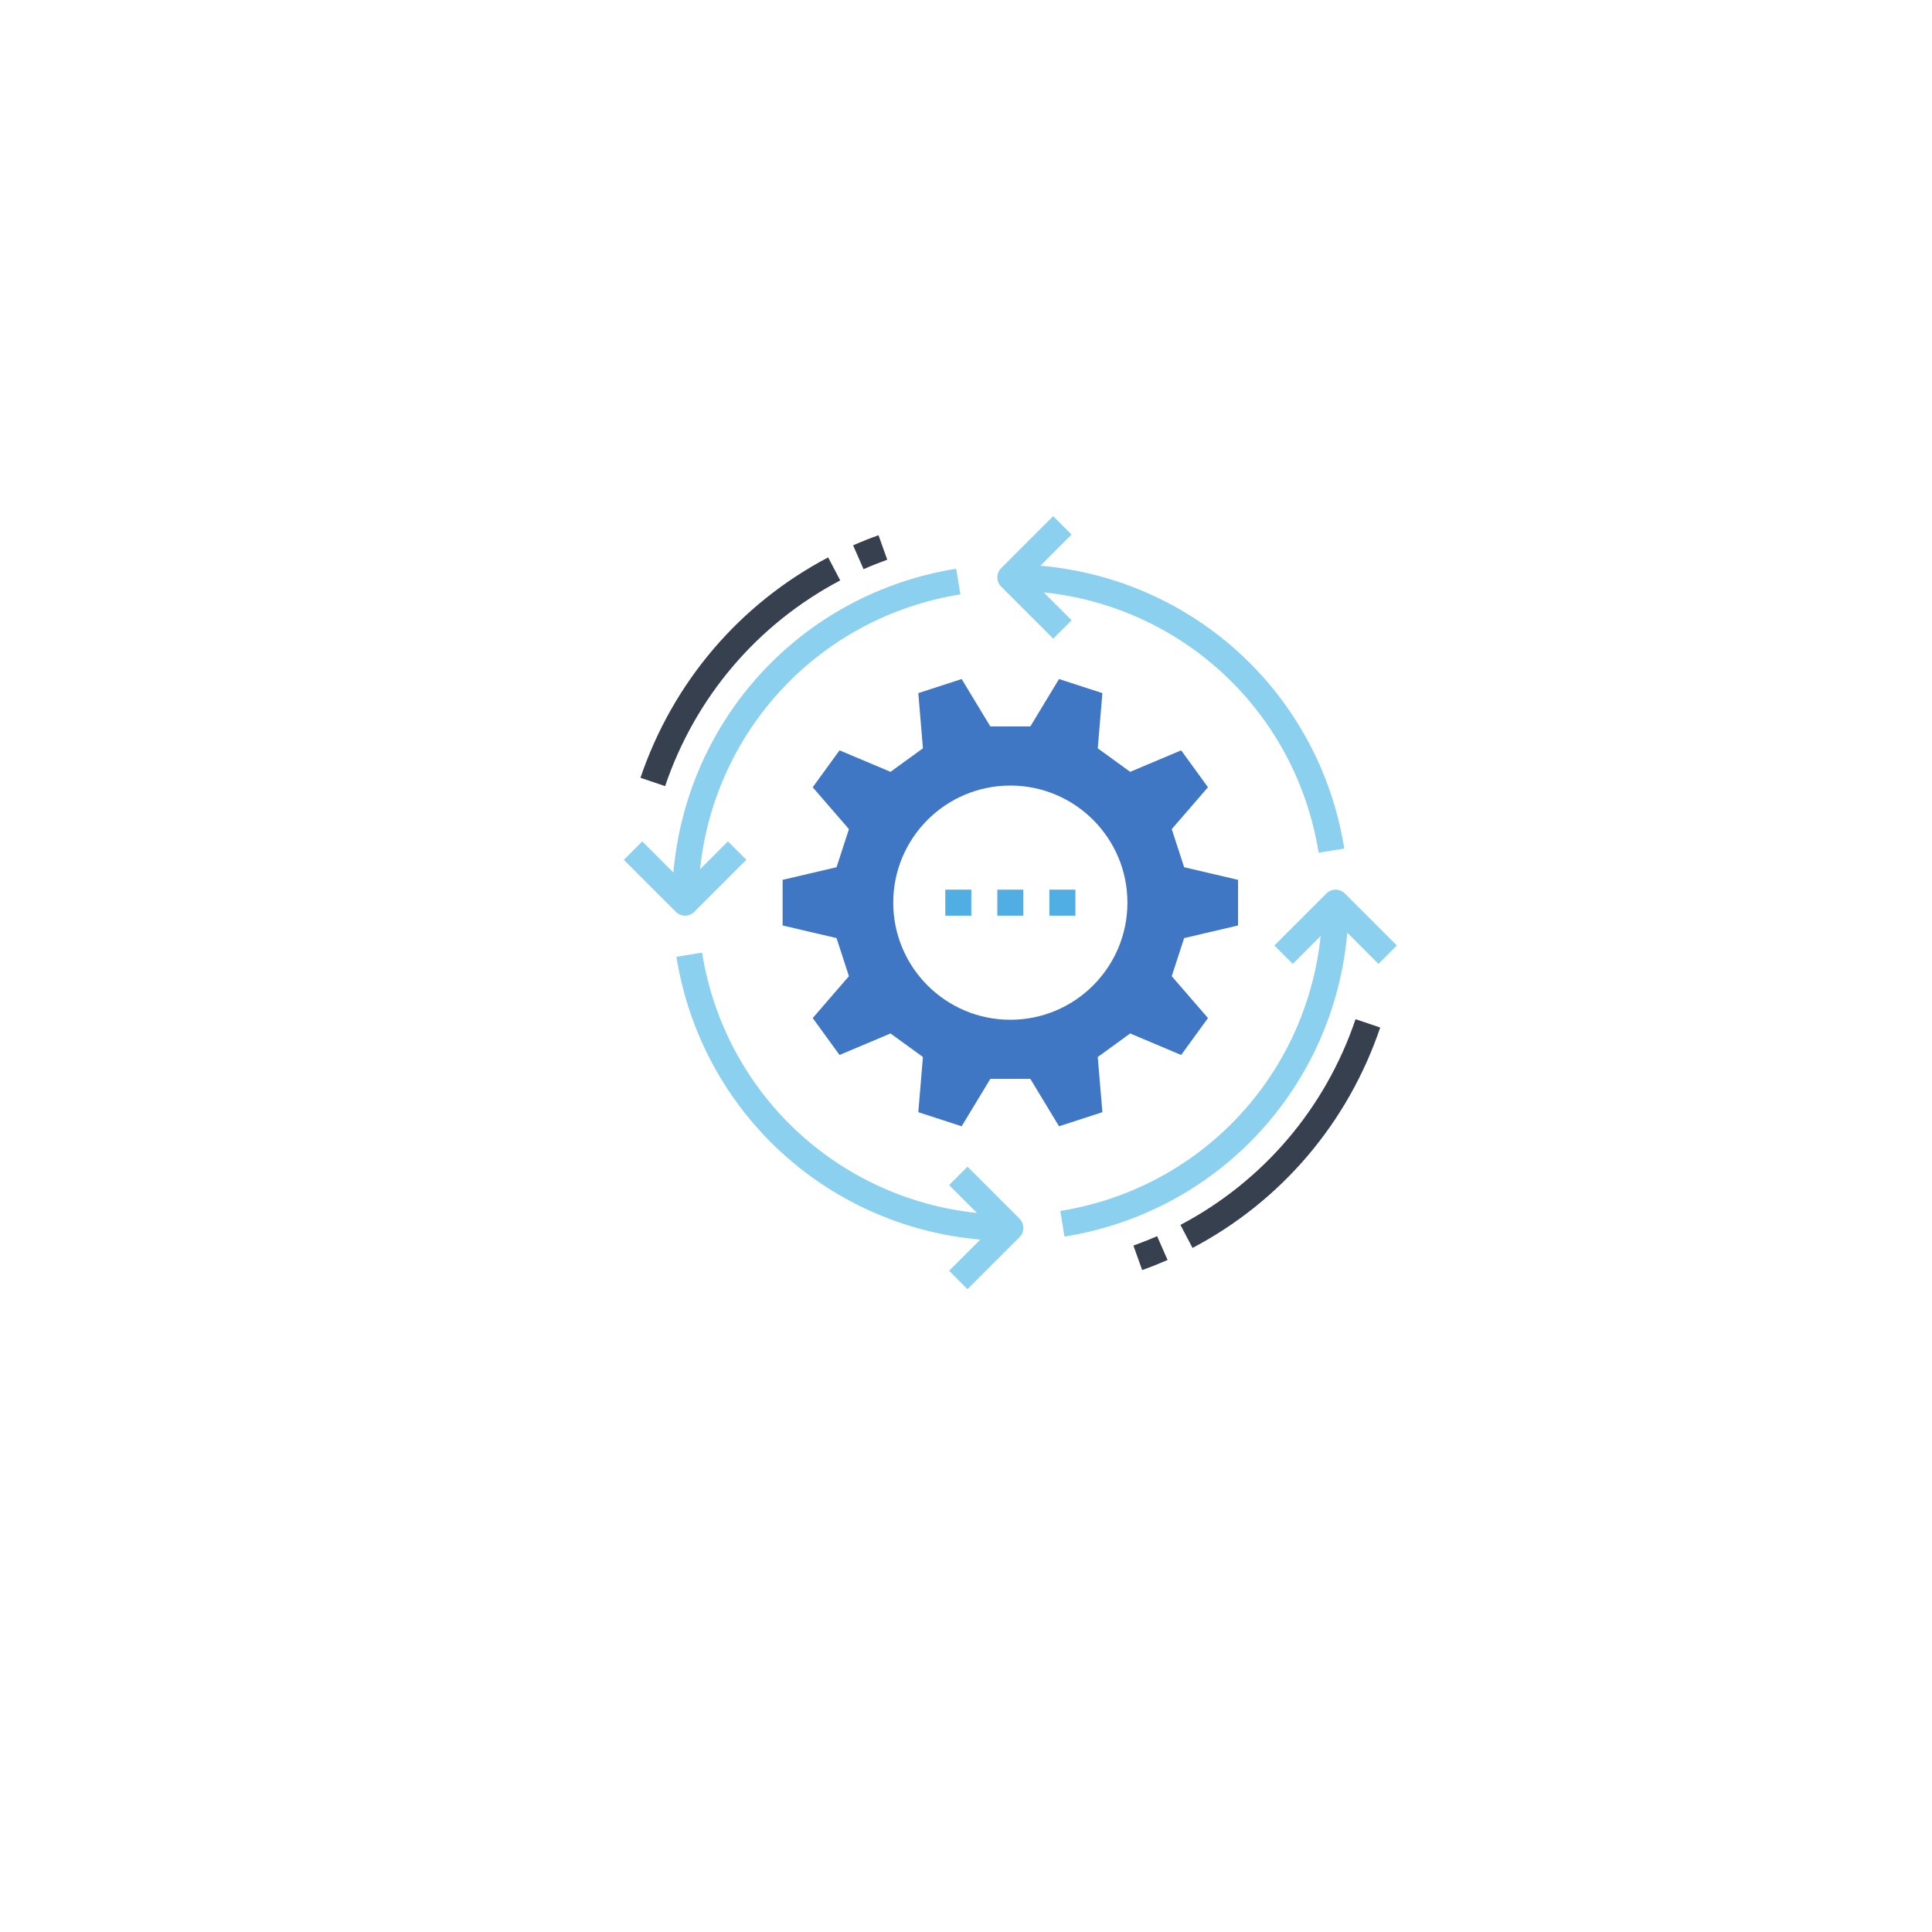
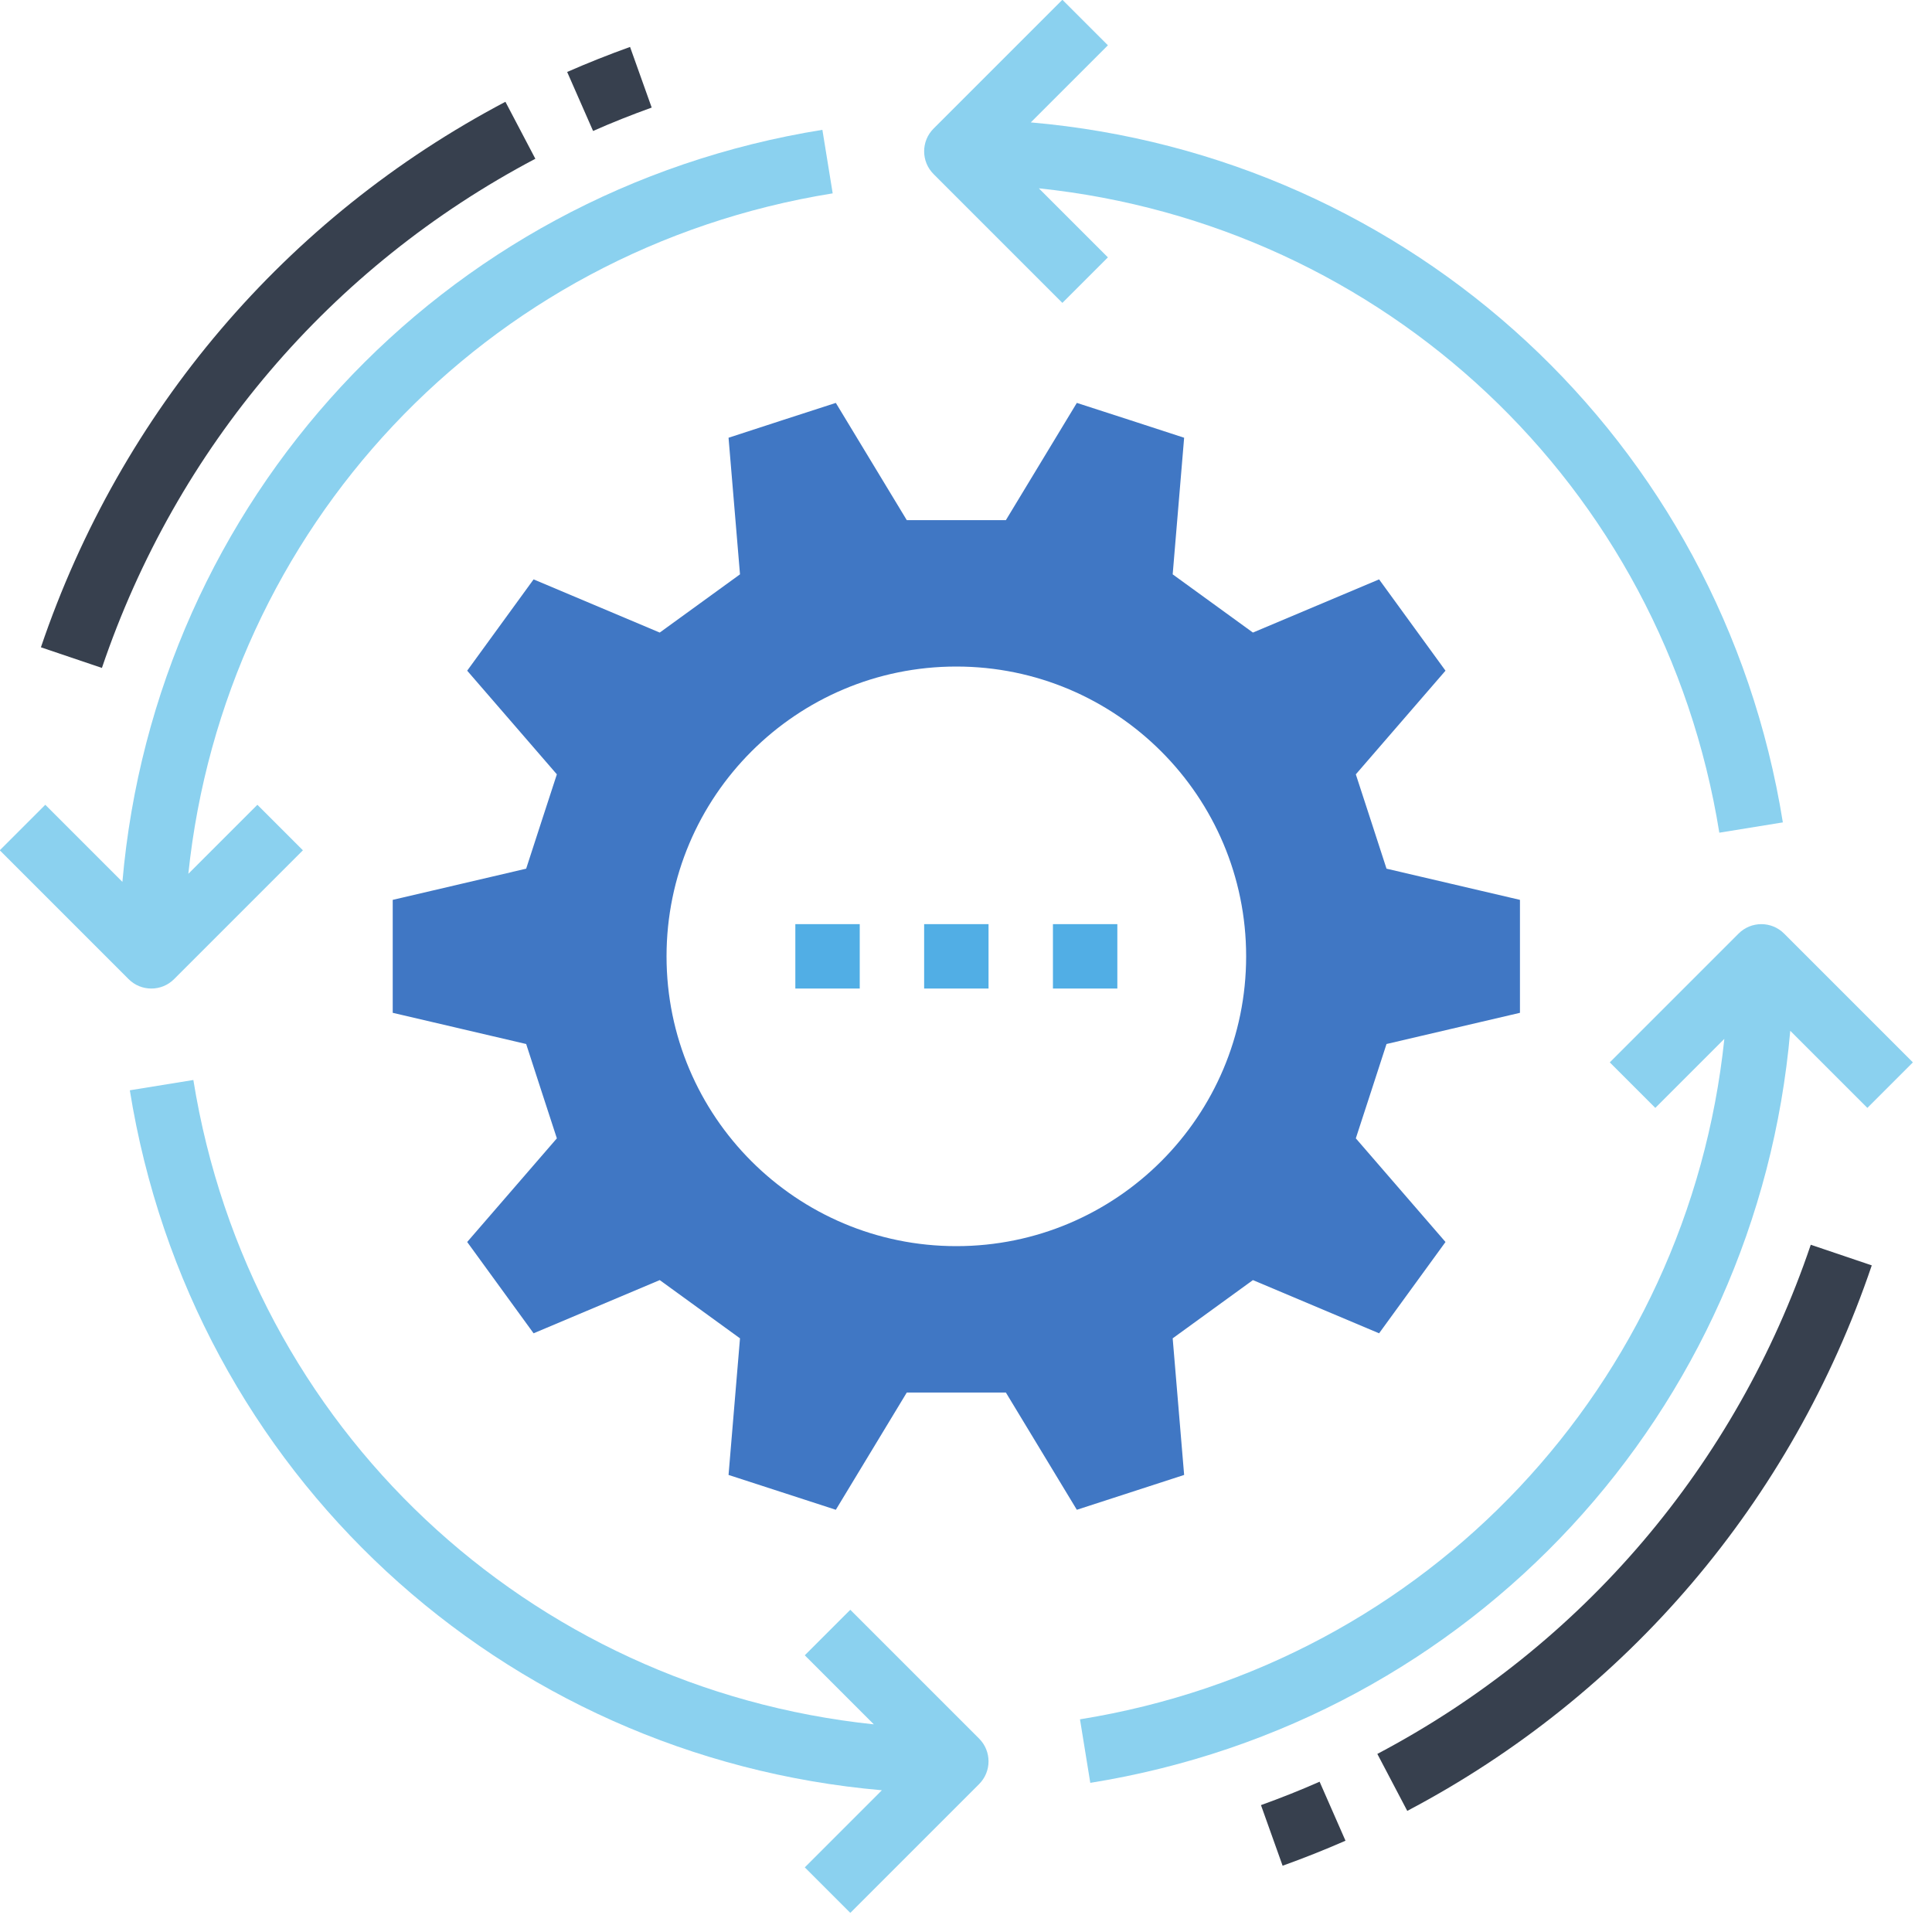
<svg xmlns="http://www.w3.org/2000/svg" width="375pt" height="375pt" viewBox="0 0 375 375" version="1.2">
  <defs>
    <clipPath id="clip1">
-       <path d="M 193 100.203 L 261 100.203 L 261 166 L 193 166 Z M 193 100.203 " />
+       <path d="M 25 209 L 192 209 L 192 371.25 L 25 371.25 Z M 25 209 " />
    </clipPath>
    <clipPath id="clip2">
-       <path d="M 121.105 110 L 187 110 L 187 178 L 121.105 178 Z M 121.105 110 " />
-     </clipPath>
-     <clipPath id="clip3">
-       <path d="M 131 184 L 199 184 L 199 250.203 L 131 250.203 Z M 131 184 " />
-     </clipPath>
-     <clipPath id="clip4">
-       <path d="M 205 172 L 271.105 172 L 271.105 241 L 205 241 Z M 205 172 " />
+       <path d="M 209 179 L 371.25 179 L 371.25 347 L 209 347 Z M 209 179 " />
    </clipPath>
  </defs>
  <g id="surface1">
+     <path style=" stroke:none;fill-rule:nonzero;fill:rgb(54.509%,81.96%,93.729%);fill-opacity:1;" d="M 201.641 36.555 C 268.512 43.559 322.832 93.949 333.719 161.625 L 346.051 159.625 C 334.109 85.332 273.832 30.18 200.078 23.758 L 215.043 8.793 L 206.207 -0.043 L 181.207 24.957 C 178.766 27.398 178.766 31.352 181.207 33.793 L 206.207 58.793 L 215.043 49.957 L 201.641 36.555 " />
+     <path style=" stroke:none;fill-rule:nonzero;fill:rgb(54.509%,81.96%,93.729%);fill-opacity:1;" d="M 33.793 190.043 L 58.793 165.043 L 49.957 156.207 L 36.555 169.609 C 43.559 102.738 93.949 48.418 161.625 37.531 L 159.625 25.199 C 85.332 37.141 30.18 97.418 23.758 171.172 L 8.793 156.207 L -0.043 165.043 L 24.957 190.043 C 26.176 191.266 27.766 191.875 29.375 191.875 C 30.984 191.875 32.574 191.266 33.793 190.043 " />
    <g clip-path="url(#clip1)" clip-rule="nonzero">
-       <path style=" stroke:none;fill-rule:nonzero;fill:rgb(54.509%,81.96%,93.729%);fill-opacity:1;" d="M 202.578 114.973 C 229.598 117.805 251.543 138.164 255.941 165.508 L 260.926 164.699 C 256.102 134.684 231.746 112.398 201.945 109.805 L 207.992 103.758 L 204.422 100.188 L 194.32 110.289 C 193.336 111.273 193.336 112.871 194.32 113.859 L 204.422 123.961 L 207.992 120.391 L 202.578 114.973 " />
+       <path style=" stroke:none;fill-rule:nonzero;fill:rgb(54.509%,81.96%,93.729%);fill-opacity:1;" d="M 165.043 312.457 L 156.207 321.293 L 169.609 334.695 C 102.738 327.691 48.418 277.301 37.531 209.625 L 25.199 211.625 C 37.141 285.918 97.418 341.07 171.172 347.488 L 156.207 362.457 L 165.043 371.293 L 190.043 346.293 C 192.484 343.852 192.484 339.898 190.043 337.457 L 165.043 312.457 " />
    </g>
    <g clip-path="url(#clip2)" clip-rule="nonzero">
-       <path style=" stroke:none;fill-rule:nonzero;fill:rgb(54.509%,81.96%,93.729%);fill-opacity:1;" d="M 134.762 176.992 L 144.863 166.891 L 141.289 163.32 L 135.875 168.734 C 138.707 141.715 159.066 119.77 186.41 115.367 L 185.602 110.387 C 155.586 115.211 133.301 139.566 130.707 169.367 L 124.66 163.32 L 121.09 166.891 L 131.191 176.992 C 131.684 177.484 132.324 177.73 132.977 177.73 C 133.625 177.73 134.266 177.484 134.762 176.992 " />
+       <path style=" stroke:none;fill-rule:nonzero;fill:rgb(54.509%,81.96%,93.729%);fill-opacity:1;" d="M 371.293 206.207 L 346.293 181.207 C 343.852 178.766 339.898 178.766 337.457 181.207 L 312.457 206.207 L 321.293 215.043 L 334.695 201.641 C 327.691 268.512 277.301 322.832 209.625 333.719 L 211.625 346.051 C 285.918 334.109 341.07 273.832 347.488 200.078 L 362.457 215.043 L 371.293 206.207 " />
    </g>
-     <g clip-path="url(#clip3)" clip-rule="nonzero">
-       <path style=" stroke:none;fill-rule:nonzero;fill:rgb(54.509%,81.96%,93.729%);fill-opacity:1;" d="M 187.789 226.449 L 184.219 230.02 L 189.637 235.438 C 162.617 232.605 140.668 212.246 136.27 184.902 L 131.289 185.711 C 136.113 215.727 160.469 238.012 190.266 240.605 L 184.219 246.652 L 187.789 250.223 L 197.891 240.121 C 198.879 239.137 198.879 237.539 197.891 236.551 L 187.789 226.449 " />
-     </g>
-     <g clip-path="url(#clip4)" clip-rule="nonzero">
-       <path style=" stroke:none;fill-rule:nonzero;fill:rgb(54.509%,81.96%,93.729%);fill-opacity:1;" d="M 271.125 183.52 L 261.023 173.418 C 260.035 172.434 258.438 172.434 257.453 173.418 L 247.352 183.52 L 250.922 187.09 L 256.336 181.676 C 253.508 208.695 233.148 230.641 205.805 235.043 L 206.613 240.023 C 236.629 235.199 258.914 210.844 261.508 181.043 L 267.555 187.09 L 271.125 183.52 " />
-     </g>
-     <path style=" stroke:none;fill-rule:nonzero;fill:rgb(25.099%,46.669%,76.859%);fill-opacity:1;" d="M 196.105 197.934 C 183.559 197.934 173.379 187.754 173.379 175.203 C 173.379 162.656 183.559 152.477 196.105 152.477 C 208.652 152.477 218.832 162.656 218.832 175.203 C 218.832 187.754 208.652 197.934 196.105 197.934 Z M 240.309 179.633 C 240.309 174.82 240.309 175.59 240.309 170.777 L 229.844 168.328 C 228.785 165.086 228.5 164.188 227.434 160.93 L 234.469 152.805 C 231.648 148.918 232.09 149.527 229.262 145.641 L 219.367 149.812 C 216.594 147.801 215.836 147.25 213.074 145.246 L 213.973 134.535 C 209.402 133.047 210.125 133.281 205.555 131.801 L 199.992 140.996 C 196.578 140.996 195.633 140.996 192.219 140.996 L 186.656 131.801 C 182.09 133.281 182.809 133.047 178.242 134.535 L 179.141 145.246 C 176.379 147.25 175.617 147.801 172.848 149.812 L 162.953 145.641 C 160.121 149.527 160.566 148.918 157.746 152.805 L 164.777 160.93 C 163.711 164.188 163.426 165.086 162.371 168.328 L 151.906 170.777 C 151.906 175.59 151.906 174.82 151.906 179.633 L 162.371 182.082 C 163.426 185.324 163.711 186.223 164.777 189.477 L 157.746 197.605 C 160.566 201.492 160.121 200.871 162.953 204.77 L 172.848 200.594 C 175.617 202.609 176.379 203.16 179.141 205.164 L 178.242 215.875 C 182.809 217.363 182.09 217.129 186.656 218.609 L 192.219 209.414 C 195.633 209.414 196.578 209.414 199.992 209.414 L 205.555 218.609 C 210.125 217.129 209.402 217.363 213.973 215.875 L 213.074 205.164 C 215.836 203.16 216.594 202.609 219.367 200.594 L 229.262 204.77 C 232.09 200.871 231.648 201.492 234.469 197.605 L 227.434 189.477 C 228.5 186.223 228.785 185.324 229.844 182.082 L 240.309 179.633 " />
-     <path style=" stroke:none;fill-rule:nonzero;fill:rgb(21.57%,25.099%,30.589%);fill-opacity:1;" d="M 221.695 246.523 L 219.996 241.77 C 221.555 241.207 223.105 240.594 224.594 239.934 L 226.625 244.562 C 225.027 245.262 223.371 245.922 221.695 246.523 " />
-     <path style=" stroke:none;fill-rule:nonzero;fill:rgb(21.57%,25.099%,30.589%);fill-opacity:1;" d="M 231.469 242.223 L 229.121 237.754 C 245.191 229.281 257.266 215.098 263.113 197.824 L 267.898 199.441 C 261.625 217.945 248.691 233.148 231.469 242.223 " />
-     <path style=" stroke:none;fill-rule:nonzero;fill:rgb(21.57%,25.099%,30.589%);fill-opacity:1;" d="M 167.617 110.477 L 165.586 105.848 C 167.184 105.148 168.84 104.488 170.52 103.887 L 172.215 108.641 C 170.656 109.203 169.109 109.816 167.617 110.477 " />
-     <path style=" stroke:none;fill-rule:nonzero;fill:rgb(21.57%,25.099%,30.589%);fill-opacity:1;" d="M 129.098 152.586 L 124.312 150.969 C 130.59 132.465 143.52 117.262 160.742 108.188 L 163.09 112.656 C 147.023 121.129 134.949 135.312 129.098 152.586 " />
-     <path style=" stroke:none;fill-rule:nonzero;fill:rgb(31.76%,68.239%,89.799%);fill-opacity:1;" d="M 198.633 177.73 L 193.582 177.73 L 193.582 172.68 L 198.633 172.68 L 198.633 177.73 " />
-     <path style=" stroke:none;fill-rule:nonzero;fill:rgb(31.76%,68.239%,89.799%);fill-opacity:1;" d="M 208.734 177.73 L 203.684 177.73 L 203.684 172.68 L 208.734 172.68 L 208.734 177.73 " />
-     <path style=" stroke:none;fill-rule:nonzero;fill:rgb(31.76%,68.239%,89.799%);fill-opacity:1;" d="M 188.531 177.73 L 183.48 177.73 L 183.48 172.68 L 188.531 172.68 L 188.531 177.73 " />
+     <path style=" stroke:none;fill-rule:nonzero;fill:rgb(25.099%,46.669%,76.859%);fill-opacity:1;" d="M 185.625 241.875 C 154.57 241.875 129.375 216.68 129.375 185.625 C 129.375 154.57 154.57 129.375 185.625 129.375 C 216.68 129.375 241.875 154.57 241.875 185.625 C 241.875 216.68 216.68 241.875 185.625 241.875 Z M 295.023 196.586 C 295.023 184.672 295.023 186.578 295.023 174.664 L 269.121 168.609 C 266.508 160.574 265.801 158.355 263.164 150.297 L 280.57 130.18 C 273.59 120.562 274.688 122.074 267.68 112.457 L 243.191 122.781 C 236.332 117.801 234.453 116.434 227.617 111.48 L 229.84 84.965 C 218.535 81.277 220.316 81.863 209.012 78.203 L 195.242 100.957 C 186.797 100.957 184.453 100.957 176.004 100.957 L 162.234 78.203 C 150.934 81.863 152.715 81.277 141.41 84.965 L 143.633 111.48 C 136.797 116.434 134.918 117.801 128.055 122.781 L 103.57 112.457 C 96.562 122.074 97.66 120.562 90.68 130.18 L 108.086 150.297 C 105.449 158.355 104.742 160.574 102.129 168.609 L 76.227 174.664 C 76.227 186.578 76.227 184.672 76.227 196.586 L 102.129 202.641 C 104.742 210.672 105.449 212.895 108.086 220.953 L 90.68 241.07 C 97.66 250.688 96.562 249.148 103.57 258.793 L 128.055 248.465 C 134.918 253.445 136.797 254.812 143.633 259.77 L 141.41 286.285 C 152.715 289.969 150.934 289.383 162.234 293.047 L 176.004 270.293 C 184.453 270.293 186.797 270.293 195.242 270.293 L 209.012 293.047 C 220.316 289.383 218.535 289.969 229.84 286.285 L 227.617 259.77 C 234.453 254.812 236.332 253.445 243.191 248.465 L 267.68 258.793 C 274.688 249.148 273.59 250.688 280.57 241.07 L 263.164 220.953 C 265.801 212.895 266.508 210.672 269.121 202.641 L 295.023 196.586 " />
+     <path style=" stroke:none;fill-rule:nonzero;fill:rgb(21.57%,25.099%,30.589%);fill-opacity:1;" d="M 248.953 362.137 L 244.754 350.371 C 248.613 348.98 252.445 347.465 256.133 345.828 L 261.16 357.281 C 257.207 359.012 253.105 360.648 248.953 362.137 " />
+     <path style=" stroke:none;fill-rule:nonzero;fill:rgb(21.57%,25.099%,30.589%);fill-opacity:1;" d="M 273.148 351.492 L 267.34 340.434 C 307.109 319.461 336.992 284.355 351.469 241.605 L 363.309 245.609 C 347.781 291.41 315.777 329.031 273.148 351.492 " />
+     <path style=" stroke:none;fill-rule:nonzero;fill:rgb(21.57%,25.099%,30.589%);fill-opacity:1;" d="M 115.117 25.422 L 110.086 13.969 C 114.043 12.234 118.145 10.602 122.293 9.109 L 126.492 20.879 C 122.637 22.27 118.805 23.785 115.117 25.422 " />
+     <path style=" stroke:none;fill-rule:nonzero;fill:rgb(21.57%,25.099%,30.589%);fill-opacity:1;" d="M 19.781 129.645 L 7.941 125.641 C 23.469 79.84 55.473 42.219 98.102 19.758 L 103.91 30.816 C 64.141 51.785 34.258 86.895 19.781 129.645 " />
+     <path style=" stroke:none;fill-rule:nonzero;fill:rgb(31.76%,68.239%,89.799%);fill-opacity:1;" d="M 191.875 191.875 L 179.375 191.875 L 179.375 179.375 L 191.875 179.375 L 191.875 191.875 " />
+     <path style=" stroke:none;fill-rule:nonzero;fill:rgb(31.76%,68.239%,89.799%);fill-opacity:1;" d="M 216.875 191.875 L 204.375 191.875 L 204.375 179.375 L 216.875 179.375 L 216.875 191.875 " />
+     <path style=" stroke:none;fill-rule:nonzero;fill:rgb(31.76%,68.239%,89.799%);fill-opacity:1;" d="M 166.875 191.875 L 154.375 191.875 L 154.375 179.375 L 166.875 179.375 L 166.875 191.875 " />
  </g>
</svg>
